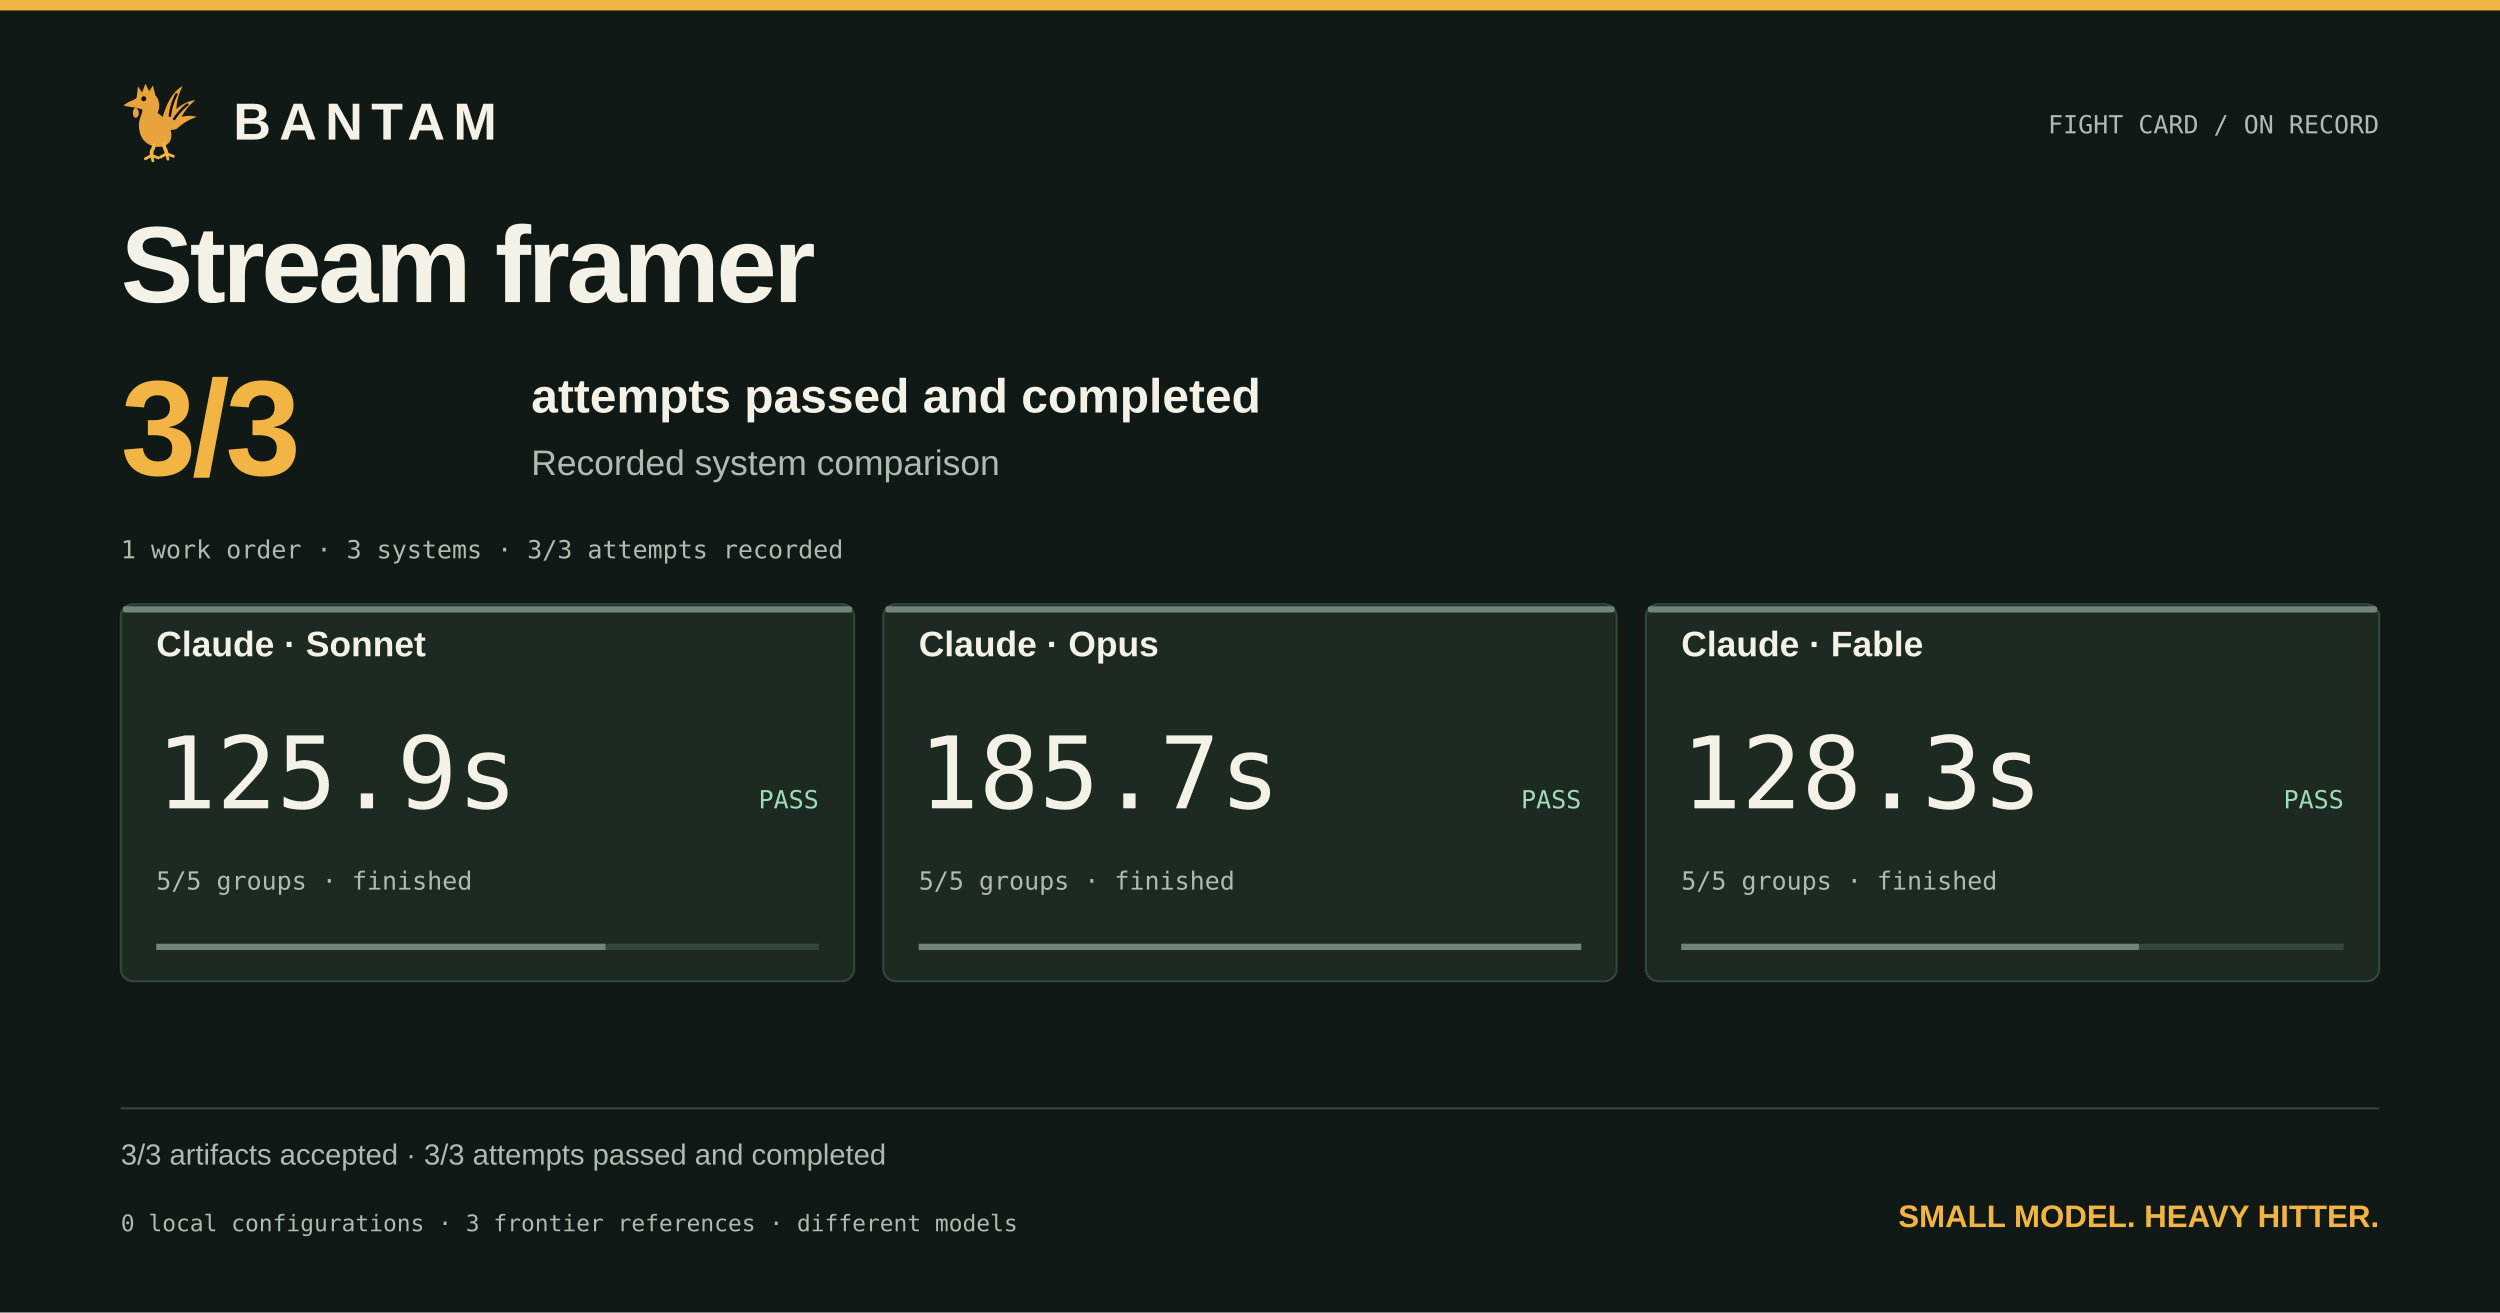
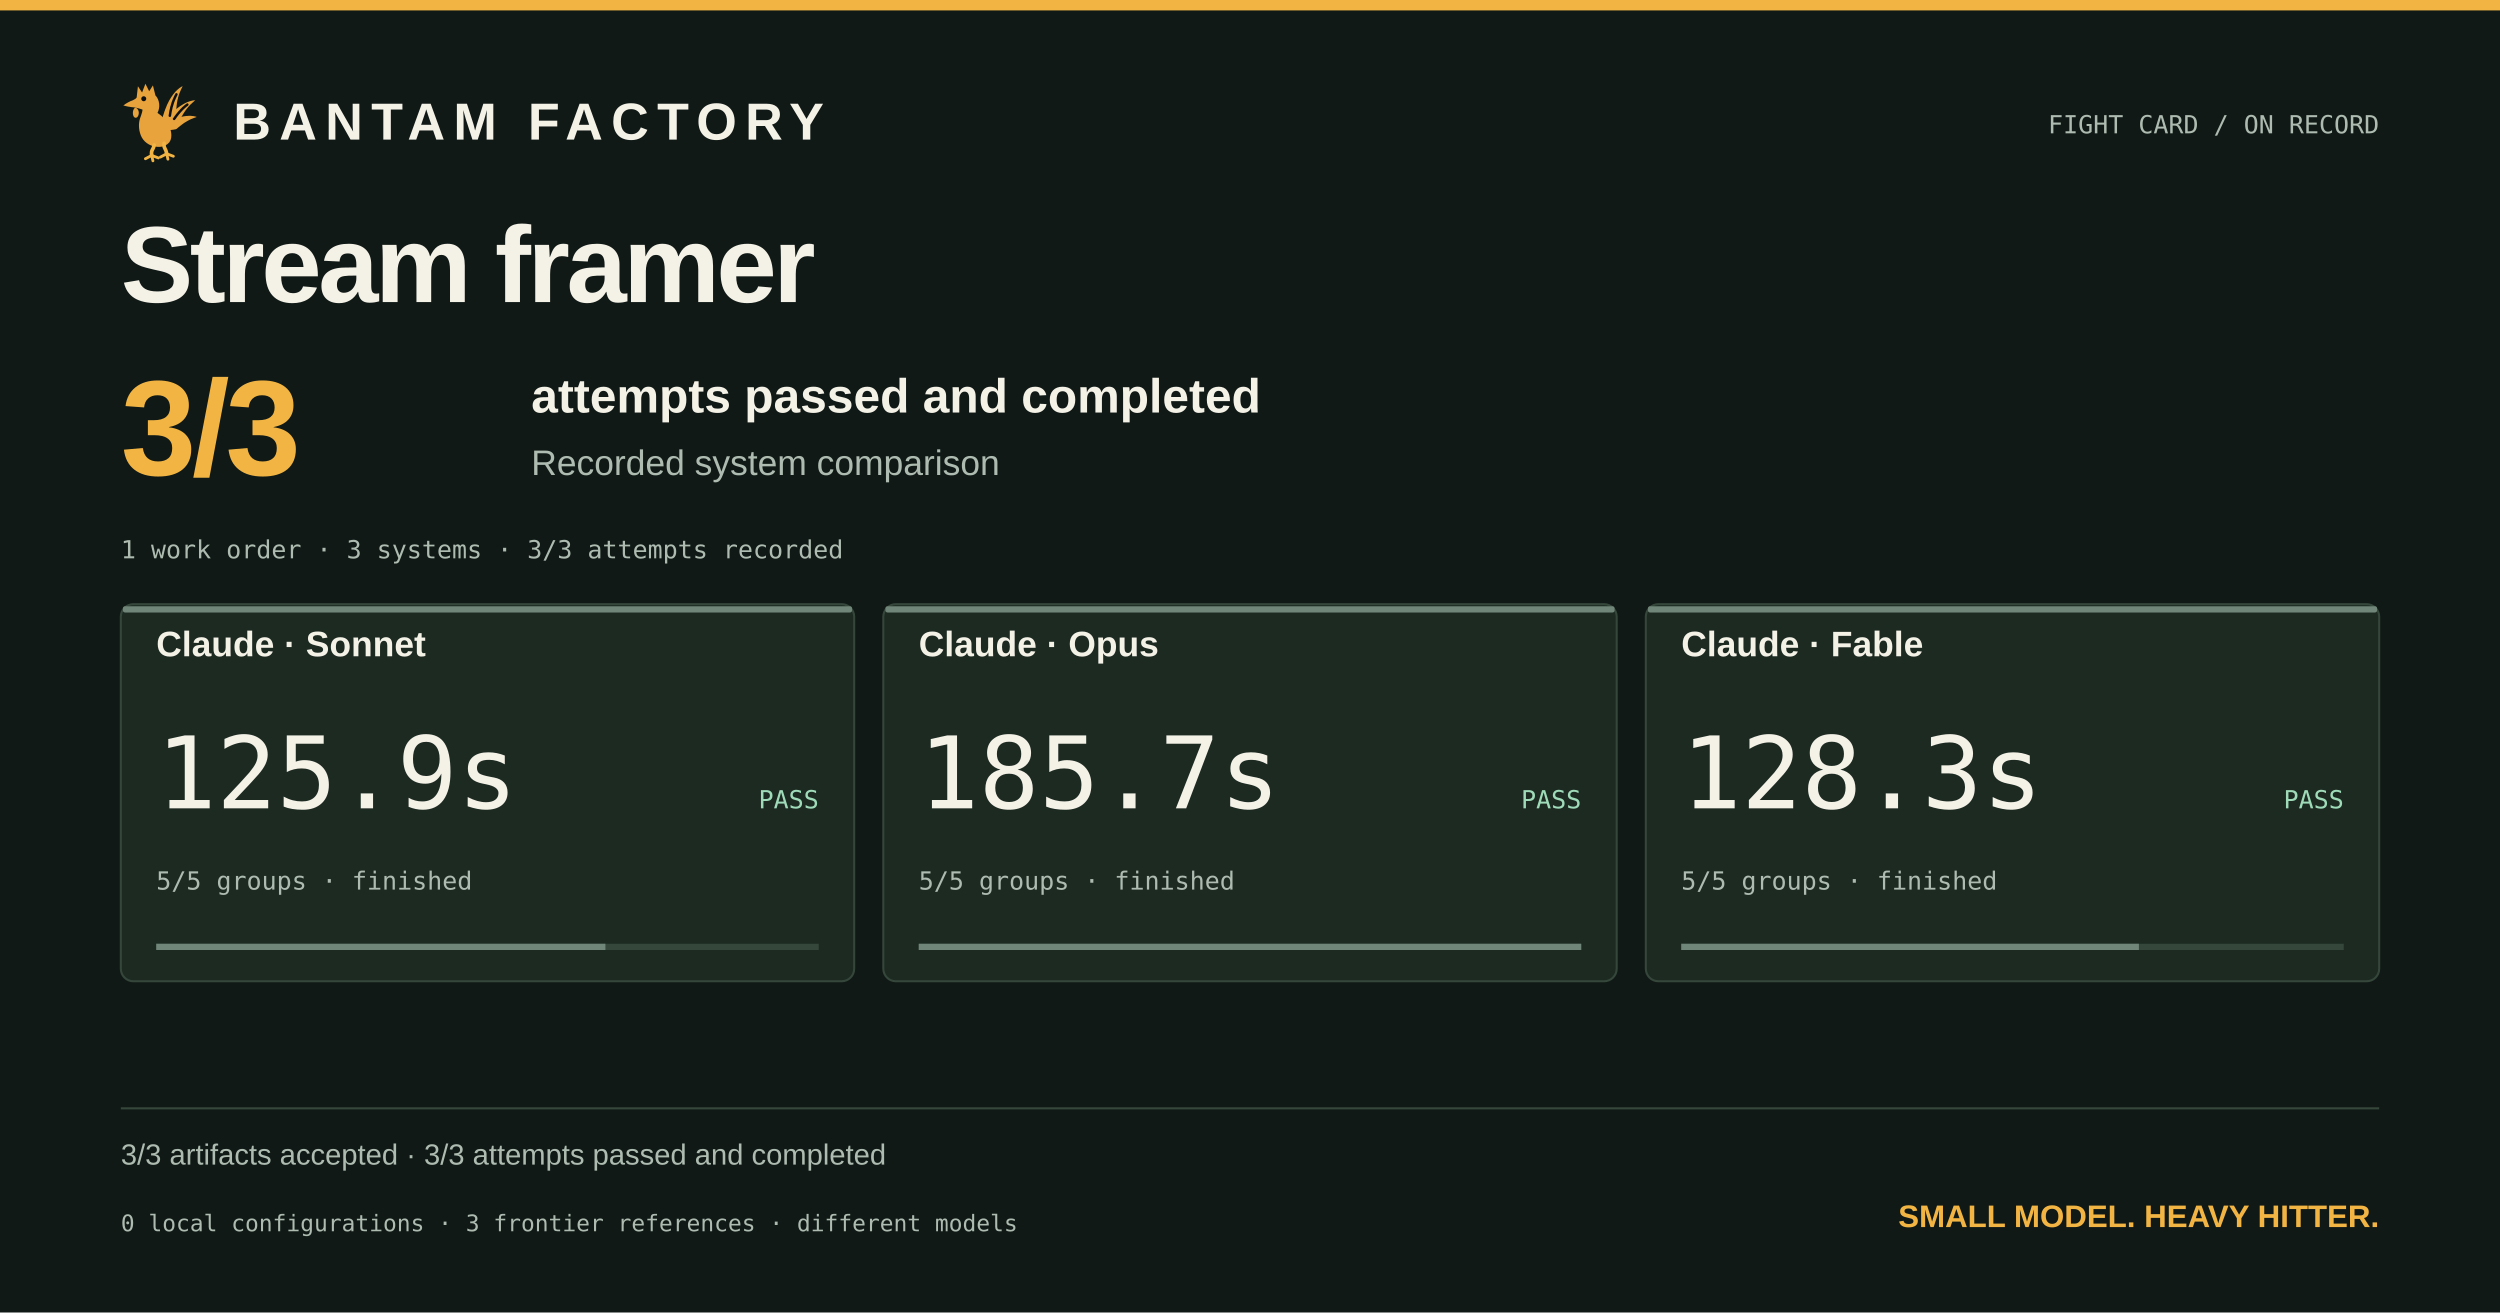
- <svg xmlns="http://www.w3.org/2000/svg" width="1200" height="630" viewBox="0 0 1200 630" role="img" aria-label="Stream framer · BANTAM recorded comparison">
+ <svg xmlns="http://www.w3.org/2000/svg" width="1200" height="630" viewBox="0 0 1200 630" role="img" aria-label="Stream framer · BANTAM FACTORY recorded comparison">
  <g font-family="Arial,Helvetica,sans-serif">
    <rect width="1200" height="630" fill="#101916" />
    <rect width="1200" height="5" fill="#f2b544" />
    <svg x="58" y="35" width="40" height="48" viewBox="0 0 100 100" color="#f2b544">
      <g fill="#e8a33d">
        <path d="M61.0 56.4L61.7 55.3L62.4 54.1L63.1 53.0L63.7 51.8L64.3 50.7L64.9 49.5L65.5 48.4L66.1 47.3L66.5 46.1L66.5 45.0L66.4 43.8L66.4 42.6L66.4 41.4L66.4 40.2L66.4 39.1L66.4 37.9L66.5 36.7L66.5 35.6L66.5 34.4L66.6 33.3L66.7 32.1L66.8 31.0L66.9 29.8L67.0 28.7L67.2 27.5L67.3 26.4L67.5 25.2L67.7 24.1L67.9 22.9L68.2 21.8L68.5 20.7L68.7 19.5L69.1 18.4L69.4 17.3L69.8 16.1L70.1 15.0L70.6 13.9L71.0 12.8L71.5 11.7L72.0 10.5L72.5 9.4L73.0 8.3L73.6 7.2L74.1 5.9L74.1 5.9L72.9 6.5L71.8 7.2L70.7 7.9L69.7 8.7L68.7 9.5L67.7 10.4L66.8 11.3L65.8 12.2L65.0 13.2L64.1 14.2L63.3 15.2L62.4 16.3L61.7 17.4L60.9 18.5L60.2 19.6L59.5 20.7L58.8 21.9L58.1 23.0L57.5 24.2L56.9 25.4L56.3 26.6L55.7 27.8L55.2 29.0L54.7 30.2L54.2 31.5L53.7 32.7L53.2 33.9L52.8 35.2L52.3 36.4L51.9 37.7L51.5 38.9L51.1 40.2L50.7 41.4L50.4 42.7L50.0 43.9L50.1 45.2L50.4 46.5L50.6 47.8L51.0 49.1L51.3 50.4L51.7 51.7L52.1 53.0L52.6 54.3L53.0 55.6Z" />
        <path d="M60.1 57.9L61.1 57.3L62.1 56.7L63.1 56.0L64.0 55.4L64.9 54.7L65.9 54.1L66.8 53.4L67.6 52.8L68.4 52.0L68.8 51.1L69.2 50.1L69.7 49.2L70.1 48.3L70.5 47.4L71.0 46.4L71.4 45.5L71.9 44.6L72.4 43.7L72.8 42.8L73.3 41.9L73.8 41.1L74.3 40.2L74.8 39.3L75.4 38.5L75.9 37.6L76.5 36.8L77.0 35.9L77.6 35.1L78.2 34.3L78.8 33.5L79.4 32.6L80.1 31.9L80.7 31.1L81.4 30.3L82.1 29.5L82.8 28.8L83.5 28.0L84.3 27.3L85.1 26.6L85.8 25.9L86.7 25.1L87.5 24.4L88.3 23.7L89.2 22.9L89.2 22.9L88.0 22.9L86.9 23.0L85.8 23.2L84.7 23.5L83.6 23.8L82.5 24.1L81.4 24.5L80.3 24.9L79.3 25.3L78.2 25.8L77.2 26.3L76.2 26.8L75.1 27.4L74.1 28.0L73.2 28.6L72.2 29.2L71.2 29.8L70.3 30.5L69.3 31.2L68.4 31.9L67.5 32.6L66.6 33.3L65.7 34.1L64.8 34.8L64.0 35.6L63.1 36.4L62.3 37.2L61.4 38.0L60.6 38.8L59.8 39.6L59.0 40.4L58.2 41.2L57.4 42.1L56.7 42.9L55.9 43.7L55.5 44.8L55.2 45.9L55.0 47.1L54.7 48.2L54.5 49.4L54.3 50.5L54.2 51.7L54.1 52.9L53.9 54.1Z" />
        <path d="M58.6 58.5L59.5 58.5L60.5 58.4L61.4 58.3L62.3 58.2L63.2 58.1L64.1 57.9L65.0 57.8L65.8 57.6L66.6 57.4L67.2 56.9L67.9 56.3L68.5 55.8L69.1 55.3L69.7 54.8L70.4 54.3L71.0 53.8L71.6 53.3L72.3 52.8L72.9 52.3L73.5 51.8L74.2 51.4L74.8 50.9L75.5 50.4L76.1 50.0L76.8 49.5L77.5 49.1L78.2 48.7L78.9 48.3L79.5 47.9L80.2 47.5L81.0 47.1L81.7 46.7L82.4 46.3L83.1 46.0L83.9 45.6L84.6 45.3L85.4 45.0L86.2 44.7L86.9 44.4L87.7 44.1L88.5 43.8L89.3 43.5L90.2 43.2L91.0 42.9L91.0 42.9L90.2 42.5L89.3 42.3L88.4 42.1L87.6 41.9L86.7 41.8L85.8 41.7L84.9 41.6L84.0 41.5L83.1 41.5L82.2 41.5L81.3 41.5L80.4 41.6L79.5 41.6L78.6 41.7L77.7 41.8L76.8 41.9L75.9 42.1L75.0 42.2L74.1 42.4L73.2 42.6L72.3 42.8L71.4 43.0L70.5 43.2L69.6 43.5L68.8 43.7L67.9 44.0L67.0 44.2L66.2 44.5L65.3 44.8L64.5 45.1L63.6 45.4L62.8 45.7L61.9 46.0L61.1 46.3L60.3 46.7L59.6 47.3L59.0 48.0L58.5 48.7L57.9 49.5L57.4 50.2L56.9 51.0L56.4 51.8L55.9 52.6L55.4 53.5Z" />
        <path d="M58.8 41.4L59.0 40.2L59.2 39.0L59.4 37.7L59.6 36.5L59.8 35.3L60.1 34.1L60.4 32.9L60.6 31.7L60.9 30.6L61.3 29.4L61.6 28.2L62.0 27.0L62.3 25.9L62.7 24.7L63.2 23.5L63.6 22.4L64.1 21.3L64.6 20.1L65.1 19.0L65.6 17.9L66.2 16.8L66.7 15.7" stroke="#0d0f12" stroke-width="3.0" fill="none" stroke-linecap="round" />
        <path d="M63.9 45.2L64.6 44.4L65.2 43.5L65.8 42.6L66.4 41.8L67.1 40.9L67.7 40.1L68.4 39.2L69.1 38.4L69.8 37.6L70.4 36.8L71.2 36.0L71.9 35.2L72.6 34.4L73.4 33.6L74.1 32.9L74.9 32.1L75.7 31.4L76.5 30.7L77.3 30.0L78.1 29.3L79.0 28.7L79.8 28.0" stroke="#0d0f12" stroke-width="3.0" fill="none" stroke-linecap="round" />
        <path d="M3 29C7 26 11 24 15 22.5C16.5 21.8 18 21 19 19.5L20.5 6L25.5 13.5L29.5 3L34 12L38.5 5L41.5 17C44 19.5 45.5 23 46 27C46.5 31 45.5 35 44 38C50 42 55 47 58 54C61.5 61.5 61.5 69 58 73.5C54 78 48 79.5 42 78.5C34 77.5 27 72.5 24 65C21 57.5 21 48.5 24 42C25 39 26 36 26 34C23 33 20 32 17 31.5C11 31 6 30 3 29Z" />
        <path d="M17.5 31.5C21 33 22.5 37 21 41C19.5 45 15.8 44.6 14.8 40.8C13.8 37 15 32.8 17.5 31.5Z" />
        <path d="M40 76.5C39 82.5 36 82 37 89" stroke="currentColor" stroke-width="4.4" stroke-linecap="round" fill="none" />
        <path d="M29.5 93L37 89L45 92M37 89L38.5 95.5" stroke="currentColor" stroke-width="3.4" stroke-linecap="round" stroke-linejoin="round" fill="none" />
        <path d="M52 74.5C51 80.5 54 80 55 87" stroke="currentColor" stroke-width="4.4" stroke-linecap="round" fill="none" />
        <path d="M47.5 91L55 87L63 90M55 87L56.5 93.5" stroke="currentColor" stroke-width="3.4" stroke-linecap="round" stroke-linejoin="round" fill="none" />
        <circle cx="27.5" cy="21" r="3" fill="#0d0f12" />
      </g>
    </svg>
-     <text x="112" y="67" fill="#f4f1e7" font-size="25" font-weight="700" letter-spacing="4">BANTAM</text>
+     <text x="112" y="67" fill="#f4f1e7" font-size="25" font-weight="700" letter-spacing="4">BANTAM FACTORY</text>
    <text x="1142" y="64" text-anchor="end" fill="#adbbb0" font-family="monospace" font-size="12">FIGHT CARD / ON RECORD</text>
    <text x="58" y="145" fill="#f4f1e7" font-size="52" font-weight="700" letter-spacing="-1.6">Stream framer</text>
    <text x="58" y="228" fill="#f2b544" font-size="65" font-weight="700" letter-spacing="-2">3/3</text>
    <text x="255" y="198" fill="#f4f1e7" font-size="23" font-weight="700">attempts passed and completed</text>
    <text x="255" y="228" fill="#adbbb0" font-size="17">Recorded system comparison</text>
    <text x="58" y="268" fill="#adbbb0" font-family="monospace" font-size="12">1 work order · 3 systems · 3/3 attempts recorded</text>
    <g>
      <rect x="58" y="290" width="352" height="181" rx="6" fill="#1c2a22" stroke="#35463b" />
      <rect x="59" y="291" width="350" height="3" rx="1" fill="#708678" />
      <text x="75" y="315" fill="#f4f1e7" font-size="17" font-weight="700">Claude · Sonnet</text>
      <text x="75" y="388" fill="#f4f1e7" font-family="monospace" font-size="48">125.9s</text>
      <text x="393" y="388" text-anchor="end" fill="#9fdbb8" font-family="monospace" font-size="12">PASS</text>
      <rect x="75" y="453" width="318" height="3" fill="#35463b" />
      <rect x="75" y="453" width="215.599" height="3" fill="#708678" />
      <text x="75" y="427" fill="#adbbb0" font-family="monospace" font-size="12">5/5 groups · finished</text>
    </g>
    <g>
      <rect x="424" y="290" width="352" height="181" rx="6" fill="#1c2a22" stroke="#35463b" />
      <rect x="425" y="291" width="350" height="3" rx="1" fill="#708678" />
      <text x="441" y="315" fill="#f4f1e7" font-size="17" font-weight="700">Claude · Opus</text>
      <text x="441" y="388" fill="#f4f1e7" font-family="monospace" font-size="48">185.7s</text>
      <text x="759" y="388" text-anchor="end" fill="#9fdbb8" font-family="monospace" font-size="12">PASS</text>
      <rect x="441" y="453" width="318" height="3" fill="#35463b" />
      <rect x="441" y="453" width="318" height="3" fill="#708678" />
      <text x="441" y="427" fill="#adbbb0" font-family="monospace" font-size="12">5/5 groups · finished</text>
    </g>
    <g>
      <rect x="790" y="290" width="352" height="181" rx="6" fill="#1c2a22" stroke="#35463b" />
      <rect x="791" y="291" width="350" height="3" rx="1" fill="#708678" />
      <text x="807" y="315" fill="#f4f1e7" font-size="17" font-weight="700">Claude · Fable</text>
      <text x="807" y="388" fill="#f4f1e7" font-family="monospace" font-size="48">128.3s</text>
      <text x="1125" y="388" text-anchor="end" fill="#9fdbb8" font-family="monospace" font-size="12">PASS</text>
      <rect x="807" y="453" width="318" height="3" fill="#35463b" />
      <rect x="807" y="453" width="219.677" height="3" fill="#708678" />
      <text x="807" y="427" fill="#adbbb0" font-family="monospace" font-size="12">5/5 groups · finished</text>
    </g>
    <line x1="58" y1="532" x2="1142" y2="532" stroke="#35463b" />
    <text x="58" y="559" fill="#adbbb0" font-size="14">3/3 artifacts accepted · 3/3 attempts passed and completed</text>
    <text x="58" y="591" fill="#adbbb0" font-family="monospace" font-size="11">0 local configurations · 3 frontier references · different models</text>
    <text x="1142" y="589" text-anchor="end" fill="#f2b544" font-size="15" font-weight="700">SMALL MODEL. HEAVY HITTER.</text>
  </g>
</svg>
